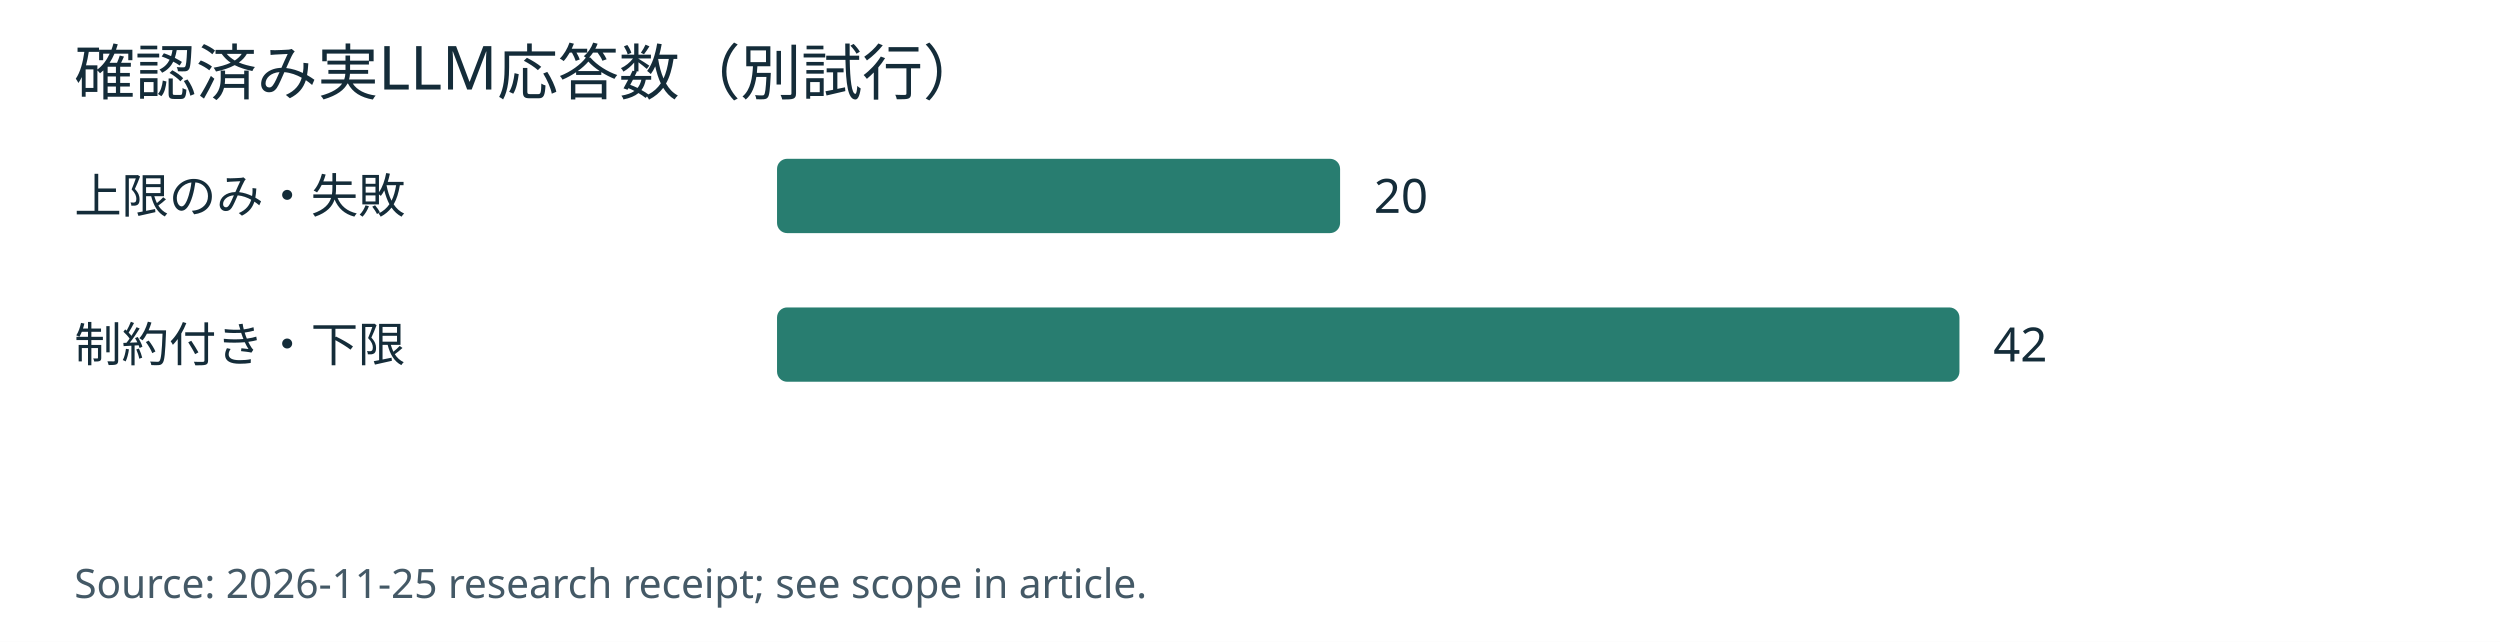
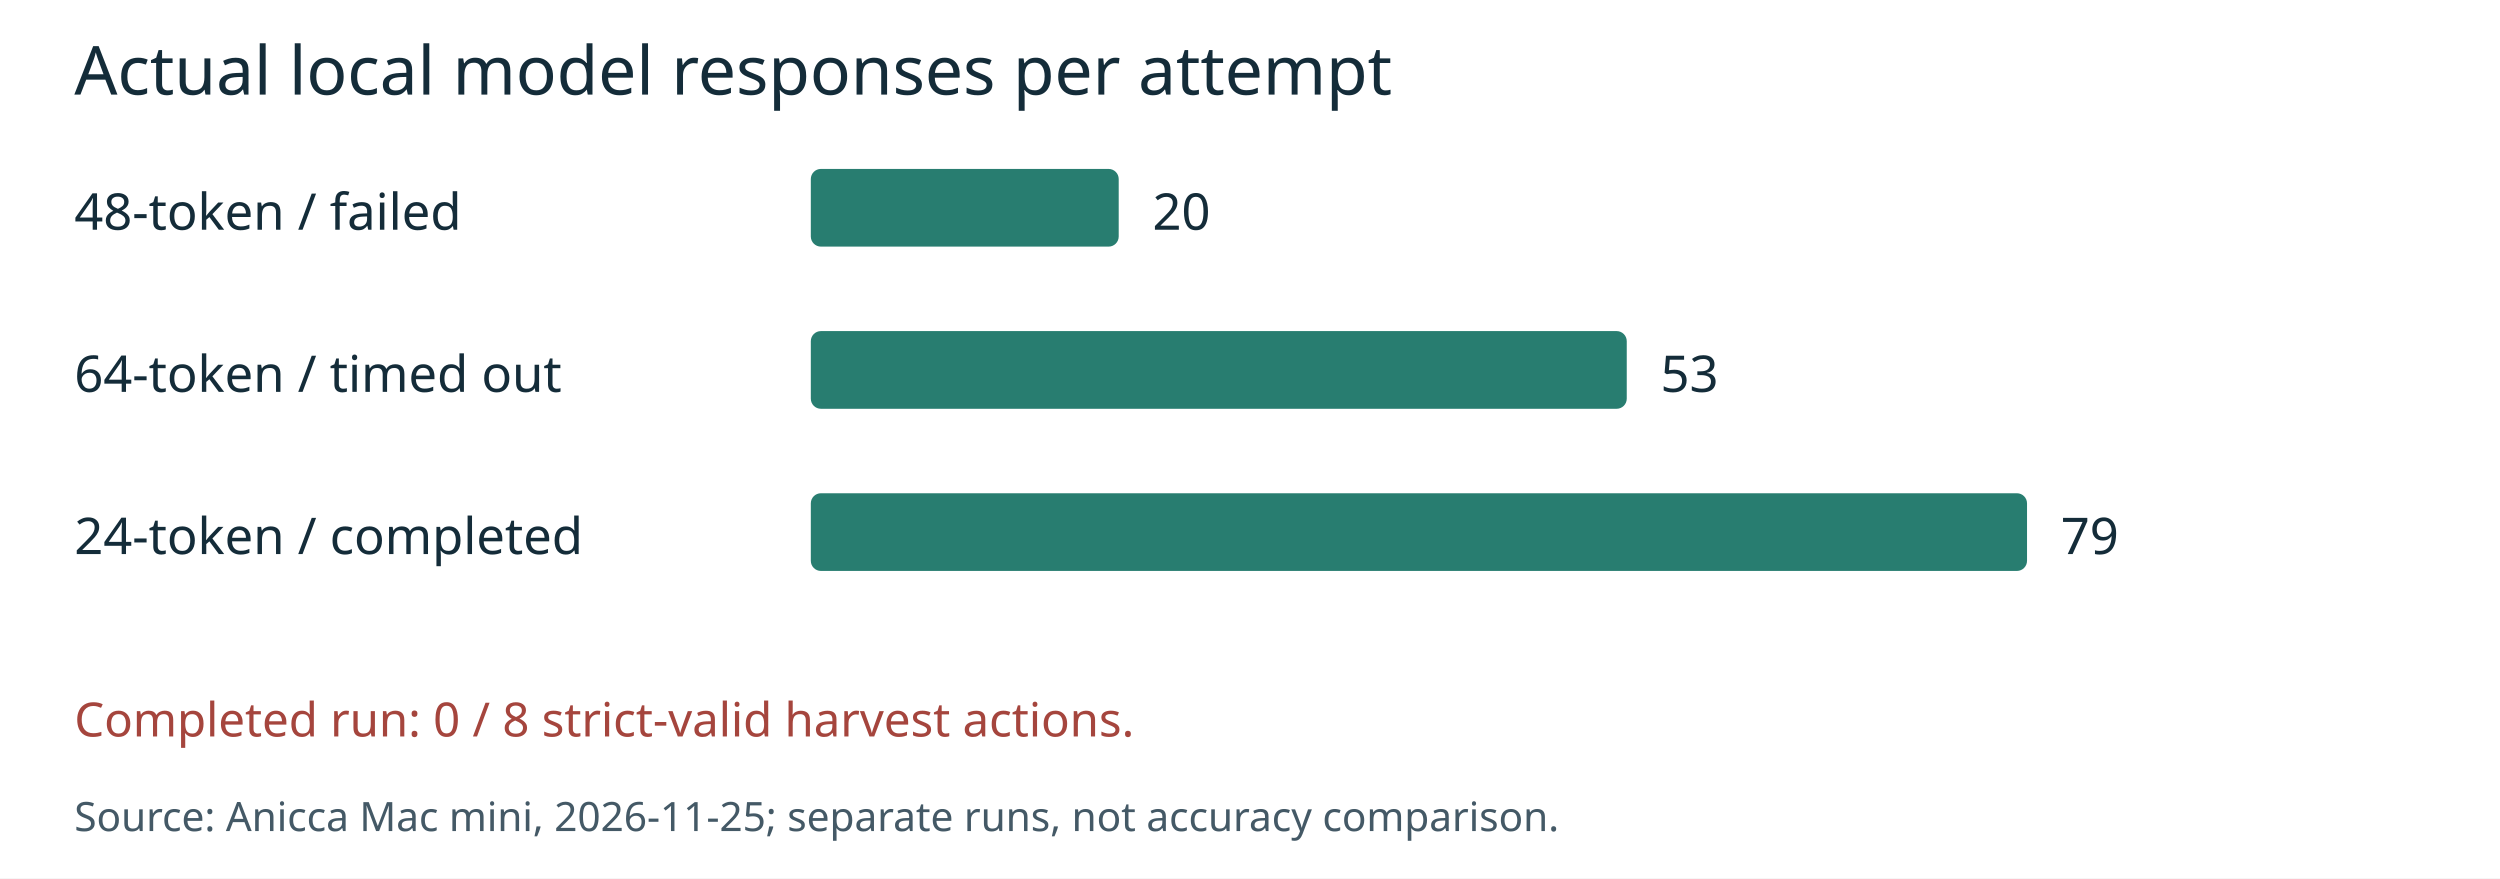
- <svg xmlns="http://www.w3.org/2000/svg" viewBox="0 0 740 190" font-family="sans-serif">
-   <rect width="740" height="190" fill="white" />
-   <text x="22" y="28" font-size="18" fill="#142c39">確認済み実LLM応答数（別試行）</text>
-   <text x="22" y="63" font-size="14" fill="#142c39">上限のみ・失敗</text>
-   <rect x="230" y="47" width="166.667" height="22" rx="3" fill="#287d70" />
-   <text x="406.667" y="63" font-size="14" fill="#142c39">20</text>
-   <text x="22" y="107" font-size="14" fill="#142c39">制約付き・下限</text>
-   <rect x="230" y="91" width="350" height="22" rx="3" fill="#287d70" />
-   <text x="590" y="107" font-size="14" fill="#142c39">42</text>
-   <text x="22" y="177" font-size="12" fill="#445966">Source: 2026-11-25 research receipt; see scope in article.</text>
+ <svg xmlns="http://www.w3.org/2000/svg" viewBox="0 0 740 260" font-family="sans-serif">
+   <rect width="740" height="260" fill="white" />
+   <text x="22" y="28" font-size="20" fill="#142c39">Actual local model responses per attempt</text>
+   <text x="22" y="68" font-size="15" fill="#142c39">48-token / failed</text>
+   <rect x="240" y="50" width="91.139" height="23" rx="3" fill="#287d70" />
+   <text x="341.139" y="68" font-size="15" fill="#142c39">20</text>
+   <text x="22" y="116" font-size="15" fill="#142c39">64-token / timed out</text>
+   <rect x="240" y="98" width="241.519" height="23" rx="3" fill="#287d70" />
+   <text x="491.519" y="116" font-size="15" fill="#142c39">53</text>
+   <text x="22" y="164" font-size="15" fill="#142c39">24-token / completed</text>
+   <rect x="240" y="146" width="360" height="23" rx="3" fill="#287d70" />
+   <text x="610" y="164" font-size="15" fill="#142c39">79</text>
+   <text x="22" y="218" font-size="14" fill="#a5453d">Completed run: 0 / 8 strict-valid harvest actions.</text>
+   <text x="22" y="246" font-size="12" fill="#445966">Source: Anicca Mac mini, 2026-11-25; separate runs, not accuracy comparison.</text>
</svg>
